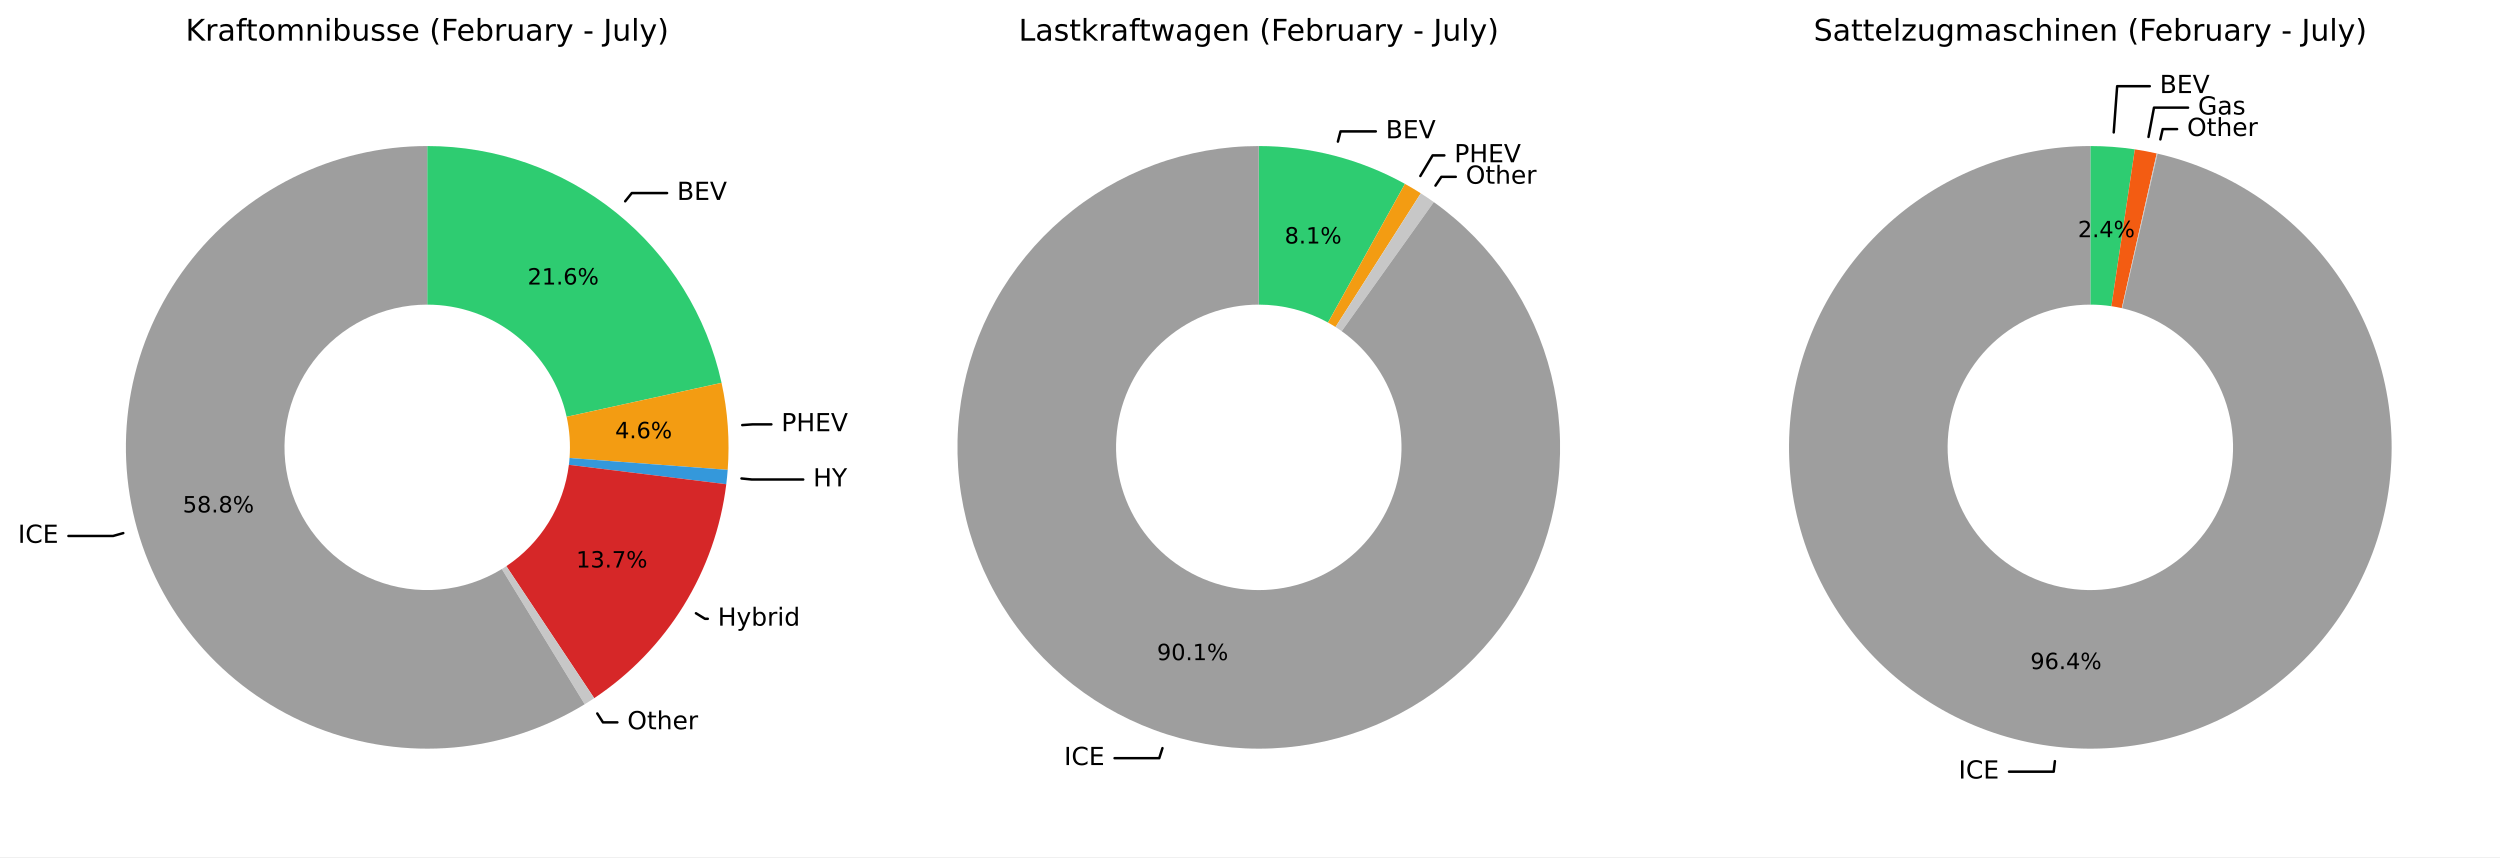
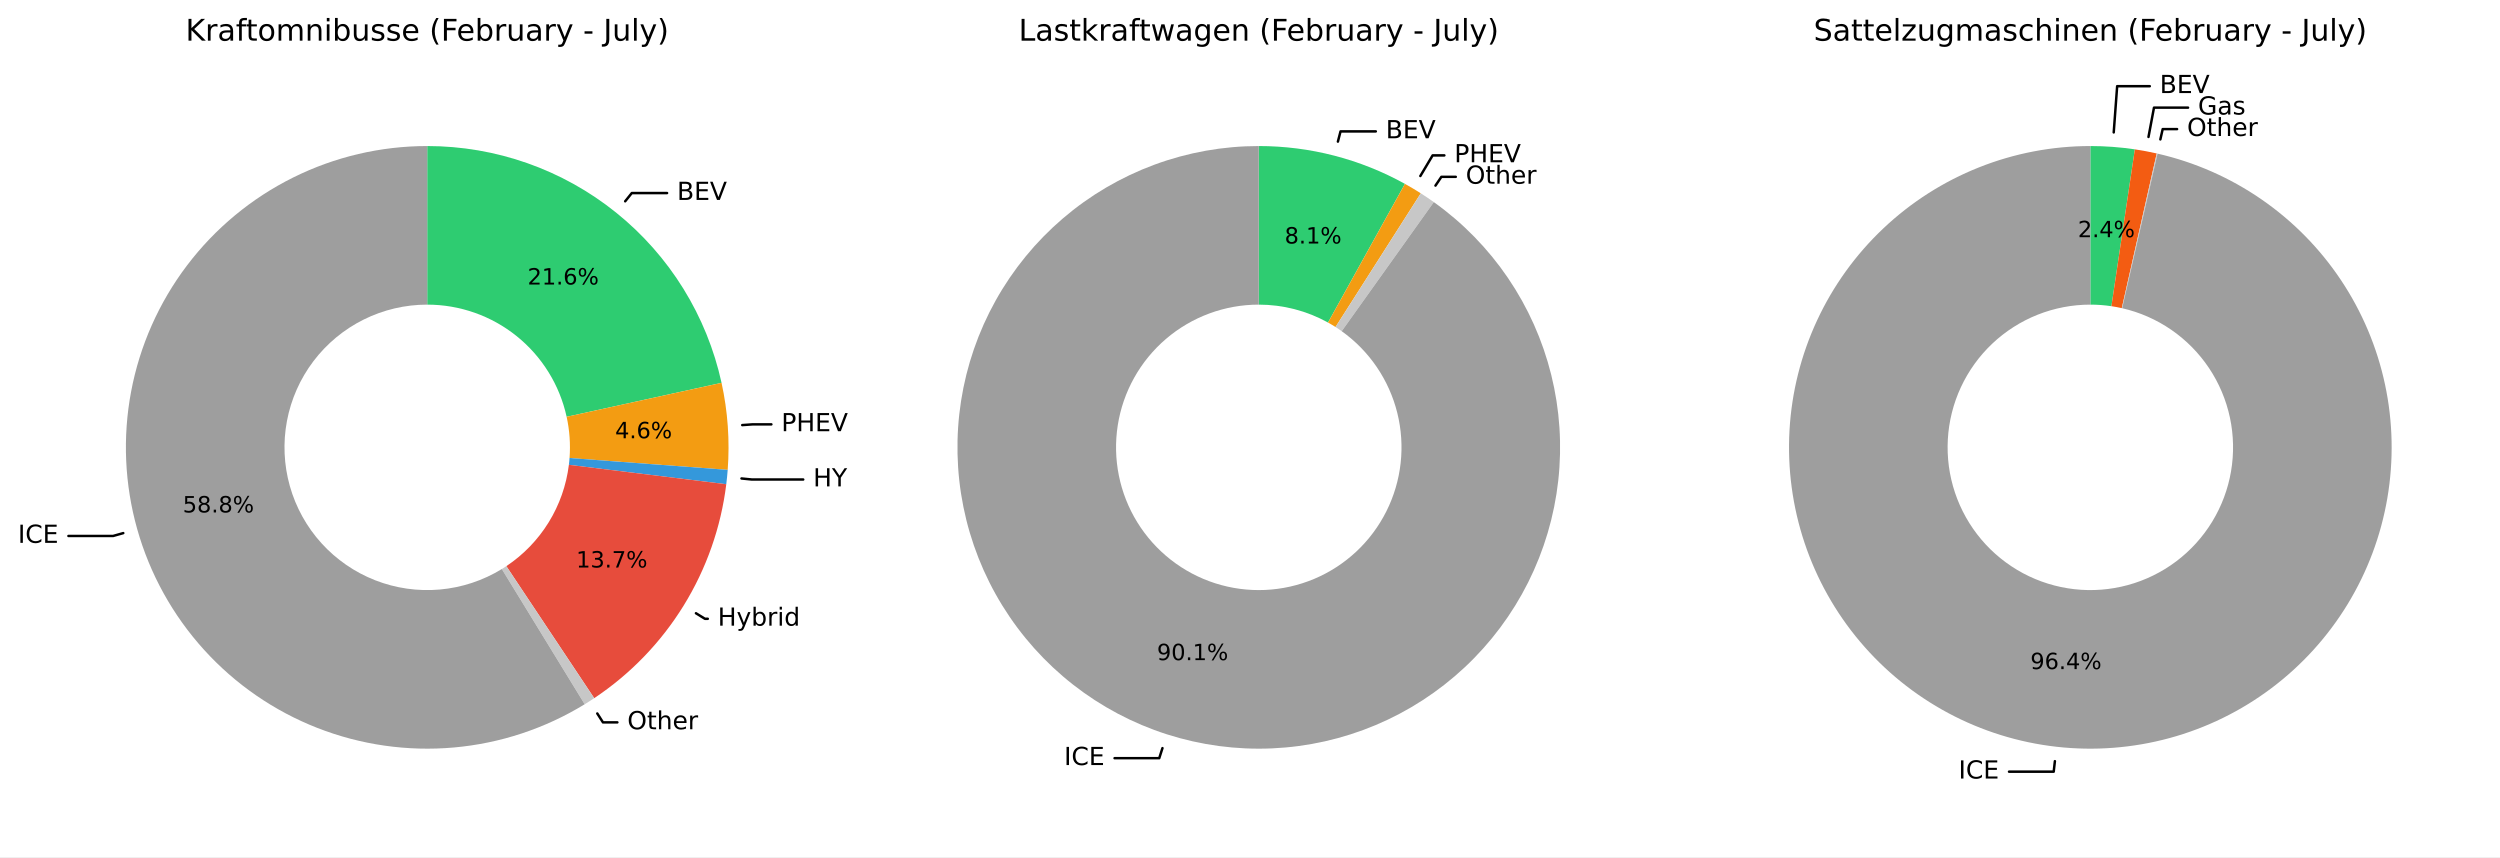
<svg xmlns="http://www.w3.org/2000/svg" xmlns:xlink="http://www.w3.org/1999/xlink" width="1002.692pt" height="343.731pt" viewBox="0 0 1002.692 343.731" version="1.1">
  <defs>
    <style type="text/css">*{stroke-linejoin: round; stroke-linecap: butt}</style>
  </defs>
  <g id="figure_1">
    <g id="patch_1">
      <path d="M 0 343.731  L 1002.692 343.731  L 1002.692 0  L 0 0  z " style="fill: #ffffff" />
    </g>
    <g id="axes_1">
      <g id="patch_2">
        <path d="M 267.544 77.432  L 253.4 77.432  L 250.746 80.731  " style="fill: none; stroke: #000000; stroke-linecap: round" />
      </g>
      <g id="text_1">
        <g transform="translate(271.5432 80.19174) scale(0.1 -0.1)">
          <defs>
            <path id="DejaVuSans-42" d="M 1259 2228  L 1259 519  L 2272 519  Q 2781 519 3026 730  Q 3272 941 3272 1375  Q 3272 1813 3026 2020  Q 2781 2228 2272 2228  L 1259 2228  z M 1259 4147  L 1259 2741  L 2194 2741  Q 2656 2741 2882 2914  Q 3109 3088 3109 3444  Q 3109 3797 2882 3972  Q 2656 4147 2194 4147  L 1259 4147  z M 628 4666  L 2241 4666  Q 2963 4666 3353 4366  Q 3744 4066 3744 3513  Q 3744 3084 3544 2831  Q 3344 2578 2956 2516  Q 3422 2416 3680 2098  Q 3938 1781 3938 1306  Q 3938 681 3513 340  Q 3088 0 2303 0  L 628 0  L 628 4666  z " transform="scale(0.015625)" />
            <path id="DejaVuSans-45" d="M 628 4666  L 3578 4666  L 3578 4134  L 1259 4134  L 1259 2753  L 3481 2753  L 3481 2222  L 1259 2222  L 1259 531  L 3634 531  L 3634 0  L 628 0  L 628 4666  z " transform="scale(0.015625)" />
            <path id="DejaVuSans-56" d="M 1831 0  L 50 4666  L 709 4666  L 2188 738  L 3669 4666  L 4325 4666  L 2547 0  L 1831 0  z " transform="scale(0.015625)" />
          </defs>
          <use xlink:href="#DejaVuSans-42" />
          <use xlink:href="#DejaVuSans-45" transform="translate(68.60352 0)" />
          <use xlink:href="#DejaVuSans-56" transform="translate(131.7871 0)" />
        </g>
      </g>
      <g id="patch_3">
        <path d="M 309.376 170.197  L 301.923 170.197  L 297.7 170.496  " style="fill: none; stroke: #000000; stroke-linecap: round" />
      </g>
      <g id="text_2">
        <g transform="translate(313.377 172.9566) scale(0.1 -0.1)">
          <defs>
            <path id="DejaVuSans-50" d="M 1259 4147  L 1259 2394  L 2053 2394  Q 2494 2394 2734 2622  Q 2975 2850 2975 3272  Q 2975 3691 2734 3919  Q 2494 4147 2053 4147  L 1259 4147  z M 628 4666  L 2053 4666  Q 2838 4666 3239 4311  Q 3641 3956 3641 3272  Q 3641 2581 3239 2228  Q 2838 1875 2053 1875  L 1259 1875  L 1259 0  L 628 0  L 628 4666  z " transform="scale(0.015625)" />
            <path id="DejaVuSans-48" d="M 628 4666  L 1259 4666  L 1259 2753  L 3553 2753  L 3553 4666  L 4184 4666  L 4184 0  L 3553 0  L 3553 2222  L 1259 2222  L 1259 0  L 628 0  L 628 4666  z " transform="scale(0.015625)" />
          </defs>
          <use xlink:href="#DejaVuSans-50" />
          <use xlink:href="#DejaVuSans-48" transform="translate(60.30273 0)" />
          <use xlink:href="#DejaVuSans-45" transform="translate(135.498 0)" />
          <use xlink:href="#DejaVuSans-56" transform="translate(198.6816 0)" />
        </g>
      </g>
      <g id="patch_4">
        <path d="M 322.148 192.324  L 301.611 192.324  L 297.398 191.906  " style="fill: none; stroke: #000000; stroke-linecap: round" />
      </g>
      <g id="text_3">
        <g transform="translate(326.1468 195.0831) scale(0.1 -0.1)">
          <defs>
            <path id="DejaVuSans-59" d="M -13 4666  L 666 4666  L 1959 2747  L 3244 4666  L 3922 4666  L 2272 2222  L 2272 0  L 1638 0  L 1638 2222  L -13 4666  z " transform="scale(0.015625)" />
          </defs>
          <use xlink:href="#DejaVuSans-48" />
          <use xlink:href="#DejaVuSans-59" transform="translate(75.19531 0)" />
        </g>
      </g>
      <g id="patch_5">
        <path d="M 283.871 248.185  L 282.735 248.185  L 279.132 245.961  " style="fill: none; stroke: #000000; stroke-linecap: round" />
      </g>
      <g id="text_4">
        <g transform="translate(287.8733 250.9442) scale(0.1 -0.1)">
          <defs>
            <path id="DejaVuSans-79" d="M 2059 -325  Q 1816 -950 1584 -1140  Q 1353 -1331 966 -1331  L 506 -1331  L 506 -850  L 844 -850  Q 1081 -850 1212 -737  Q 1344 -625 1503 -206  L 1606 56  L 191 3500  L 800 3500  L 1894 763  L 2988 3500  L 3597 3500  L 2059 -325  z " transform="scale(0.015625)" />
            <path id="DejaVuSans-62" d="M 3116 1747  Q 3116 2381 2855 2742  Q 2594 3103 2138 3103  Q 1681 3103 1420 2742  Q 1159 2381 1159 1747  Q 1159 1113 1420 752  Q 1681 391 2138 391  Q 2594 391 2855 752  Q 3116 1113 3116 1747  z M 1159 2969  Q 1341 3281 1617 3432  Q 1894 3584 2278 3584  Q 2916 3584 3314 3078  Q 3713 2572 3713 1747  Q 3713 922 3314 415  Q 2916 -91 2278 -91  Q 1894 -91 1617 61  Q 1341 213 1159 525  L 1159 0  L 581 0  L 581 4863  L 1159 4863  L 1159 2969  z " transform="scale(0.015625)" />
            <path id="DejaVuSans-72" d="M 2631 2963  Q 2534 3019 2420 3045  Q 2306 3072 2169 3072  Q 1681 3072 1420 2755  Q 1159 2438 1159 1844  L 1159 0  L 581 0  L 581 3500  L 1159 3500  L 1159 2956  Q 1341 3275 1631 3429  Q 1922 3584 2338 3584  Q 2397 3584 2469 3576  Q 2541 3569 2628 3553  L 2631 2963  z " transform="scale(0.015625)" />
            <path id="DejaVuSans-69" d="M 603 3500  L 1178 3500  L 1178 0  L 603 0  L 603 3500  z M 603 4863  L 1178 4863  L 1178 4134  L 603 4134  L 603 4863  z " transform="scale(0.015625)" />
            <path id="DejaVuSans-64" d="M 2906 2969  L 2906 4863  L 3481 4863  L 3481 0  L 2906 0  L 2906 525  Q 2725 213 2448 61  Q 2172 -91 1784 -91  Q 1150 -91 751 415  Q 353 922 353 1747  Q 353 2572 751 3078  Q 1150 3584 1784 3584  Q 2172 3584 2448 3432  Q 2725 3281 2906 2969  z M 947 1747  Q 947 1113 1208 752  Q 1469 391 1925 391  Q 2381 391 2643 752  Q 2906 1113 2906 1747  Q 2906 2381 2643 2742  Q 2381 3103 1925 3103  Q 1469 3103 1208 2742  Q 947 2381 947 1747  z " transform="scale(0.015625)" />
          </defs>
          <use xlink:href="#DejaVuSans-48" />
          <use xlink:href="#DejaVuSans-79" transform="translate(75.19531 0)" />
          <use xlink:href="#DejaVuSans-62" transform="translate(134.375 0)" />
          <use xlink:href="#DejaVuSans-72" transform="translate(197.8516 0)" />
          <use xlink:href="#DejaVuSans-69" transform="translate(238.9648 0)" />
          <use xlink:href="#DejaVuSans-64" transform="translate(266.748 0)" />
        </g>
      </g>
      <g id="patch_6">
        <path d="M 247.604 289.727  L 241.836 289.727  L 239.556 286.159  " style="fill: none; stroke: #000000; stroke-linecap: round" />
      </g>
      <g id="text_5">
        <g transform="translate(251.6056 292.4859) scale(0.1 -0.1)">
          <defs>
            <path id="DejaVuSans-4f" d="M 2522 4238  Q 1834 4238 1429 3725  Q 1025 3213 1025 2328  Q 1025 1447 1429 934  Q 1834 422 2522 422  Q 3209 422 3611 934  Q 4013 1447 4013 2328  Q 4013 3213 3611 3725  Q 3209 4238 2522 4238  z M 2522 4750  Q 3503 4750 4090 4092  Q 4678 3434 4678 2328  Q 4678 1225 4090 567  Q 3503 -91 2522 -91  Q 1538 -91 948 565  Q 359 1222 359 2328  Q 359 3434 948 4092  Q 1538 4750 2522 4750  z " transform="scale(0.015625)" />
            <path id="DejaVuSans-74" d="M 1172 4494  L 1172 3500  L 2356 3500  L 2356 3053  L 1172 3053  L 1172 1153  Q 1172 725 1289 603  Q 1406 481 1766 481  L 2356 481  L 2356 0  L 1766 0  Q 1100 0 847 248  Q 594 497 594 1153  L 594 3053  L 172 3053  L 172 3500  L 594 3500  L 594 4494  L 1172 4494  z " transform="scale(0.015625)" />
            <path id="DejaVuSans-68" d="M 3513 2113  L 3513 0  L 2938 0  L 2938 2094  Q 2938 2591 2744 2837  Q 2550 3084 2163 3084  Q 1697 3084 1428 2787  Q 1159 2491 1159 1978  L 1159 0  L 581 0  L 581 4863  L 1159 4863  L 1159 2956  Q 1366 3272 1645 3428  Q 1925 3584 2291 3584  Q 2894 3584 3203 3211  Q 3513 2838 3513 2113  z " transform="scale(0.015625)" />
            <path id="DejaVuSans-65" d="M 3597 1894  L 3597 1613  L 953 1613  Q 991 1019 1311 708  Q 1631 397 2203 397  Q 2534 397 2845 478  Q 3156 559 3463 722  L 3463 178  Q 3153 47 2828 -22  Q 2503 -91 2169 -91  Q 1331 -91 842 396  Q 353 884 353 1716  Q 353 2575 817 3079  Q 1281 3584 2069 3584  Q 2775 3584 3186 3129  Q 3597 2675 3597 1894  z M 3022 2063  Q 3016 2534 2758 2815  Q 2500 3097 2075 3097  Q 1594 3097 1305 2825  Q 1016 2553 972 2059  L 3022 2063  z " transform="scale(0.015625)" />
          </defs>
          <use xlink:href="#DejaVuSans-4f" />
          <use xlink:href="#DejaVuSans-74" transform="translate(78.71094 0)" />
          <use xlink:href="#DejaVuSans-68" transform="translate(117.9199 0)" />
          <use xlink:href="#DejaVuSans-65" transform="translate(181.2988 0)" />
          <use xlink:href="#DejaVuSans-72" transform="translate(242.8223 0)" />
        </g>
      </g>
      <g id="patch_7">
        <path d="M 27.448 214.965  L 45.364 214.965  L 49.438 213.816  " style="fill: none; stroke: #000000; stroke-linecap: round" />
      </g>
      <g id="text_6">
        <g transform="translate(7.2 217.7248) scale(0.1 -0.1)">
          <defs>
            <path id="DejaVuSans-49" d="M 628 4666  L 1259 4666  L 1259 0  L 628 0  L 628 4666  z " transform="scale(0.015625)" />
            <path id="DejaVuSans-43" d="M 4122 4306  L 4122 3641  Q 3803 3938 3442 4084  Q 3081 4231 2675 4231  Q 1875 4231 1450 3742  Q 1025 3253 1025 2328  Q 1025 1406 1450 917  Q 1875 428 2675 428  Q 3081 428 3442 575  Q 3803 722 4122 1019  L 4122 359  Q 3791 134 3420 21  Q 3050 -91 2638 -91  Q 1578 -91 968 557  Q 359 1206 359 2328  Q 359 3453 968 4101  Q 1578 4750 2638 4750  Q 3056 4750 3426 4639  Q 3797 4528 4122 4306  z " transform="scale(0.015625)" />
          </defs>
          <use xlink:href="#DejaVuSans-49" />
          <use xlink:href="#DejaVuSans-43" transform="translate(29.49219 0)" />
          <use xlink:href="#DejaVuSans-45" transform="translate(99.31641 0)" />
        </g>
      </g>
      <g id="patch_8">
        <path d="M 289.395 153.542  C 283.494 126.632 268.566 102.532 247.101 85.263  C 225.635 67.994 198.897 58.574 171.347 58.574  L 171.347 122.179  C 184.397 122.179 197.063 126.642 207.23 134.822  C 217.398 143.002 224.47 154.418 227.264 167.165  z " style="fill: #2ecc71" />
      </g>
      <g id="patch_9">
        <path d="M 291.861 188.449  C 292.299 182.61 292.311 176.747 291.898 170.906  C 291.485 165.065 290.649 159.262 289.395 153.542  L 227.264 167.165  C 227.859 169.874 228.255 172.623 228.45 175.389  C 228.646 178.156 228.64 180.933 228.433 183.699  z " style="fill: #f39c12" />
      </g>
      <g id="patch_10">
        <path d="M 291.291 194.211  C 291.409 193.253 291.515 192.294 291.611 191.333  C 291.706 190.373 291.789 189.411 291.861 188.449  L 228.433 183.699  C 228.399 184.155 228.359 184.611 228.314 185.066  C 228.269 185.521 228.219 185.975 228.163 186.429  z " style="fill: #3498db" />
      </g>
      <g id="patch_11">
-         <path d="M 238.319 280.022  C 252.806 270.377 265.041 257.716 274.183 242.906  C 283.325 228.096 289.161 211.485 291.291 194.211  L 228.163 186.429  C 227.154 194.611 224.39 202.48 220.059 209.495  C 215.729 216.51 209.933 222.508 203.071 227.076  z " style="fill: #d62728" />
+         <path d="M 238.319 280.022  C 252.806 270.377 265.041 257.716 274.183 242.906  C 283.325 228.096 289.161 211.485 291.291 194.211  L 228.163 186.429  C 227.154 194.611 224.39 202.48 220.059 209.495  C 215.729 216.51 209.933 222.508 203.071 227.076  z " style="fill: #e74c3c" />
      </g>
      <g id="patch_12">
        <path d="M 234.506 282.459  C 235.149 282.065 235.789 281.664 236.424 281.258  C 237.06 280.852 237.691 280.44 238.319 280.022  L 203.071 227.076  C 202.773 227.274 202.474 227.469 202.173 227.662  C 201.872 227.854 201.569 228.044 201.265 228.23  z " style="fill: #c7c7c7" />
      </g>
      <g id="patch_13">
        <path d="M 171.347 58.574  C 152.677 58.574 134.258 62.9 117.54 71.213  C 100.822 79.526 86.256 91.601 74.988 106.488  C 63.719 121.374 56.053 138.672 52.591 157.019  C 49.13 175.366 49.967 194.268 55.036 212.237  C 60.105 230.206 69.27 246.758 81.81 260.591  C 94.349 274.424 109.925 285.165 127.312 291.968  C 144.699 298.771 163.429 301.453 182.026 299.803  C 200.624 298.154 218.588 292.216 234.506 282.459  L 201.265 228.23  C 193.725 232.852 185.215 235.665 176.406 236.446  C 167.596 237.228 158.725 235.957 150.489 232.735  C 142.253 229.512 134.875 224.425 128.935 217.872  C 122.995 211.32 118.654 203.479 116.252 194.967  C 113.851 186.456 113.455 177.502 115.095 168.811  C 116.734 160.121 120.366 151.927 125.703 144.876  C 131.041 137.824 137.941 132.104 145.86 128.167  C 153.779 124.229 162.503 122.179 171.347 122.179  z " style="fill: #9e9e9e" />
      </g>
      <g id="matplotlib.axis_1" />
      <g id="matplotlib.axis_2" />
      <g id="text_7">
        <g transform="translate(211.5944 114.1115) scale(0.09 -0.09)">
          <defs>
            <path id="DejaVuSans-32" d="M 1228 531  L 3431 531  L 3431 0  L 469 0  L 469 531  Q 828 903 1448 1529  Q 2069 2156 2228 2338  Q 2531 2678 2651 2914  Q 2772 3150 2772 3378  Q 2772 3750 2511 3984  Q 2250 4219 1831 4219  Q 1534 4219 1204 4116  Q 875 4013 500 3803  L 500 4441  Q 881 4594 1212 4672  Q 1544 4750 1819 4750  Q 2544 4750 2975 4387  Q 3406 4025 3406 3419  Q 3406 3131 3298 2873  Q 3191 2616 2906 2266  Q 2828 2175 2409 1742  Q 1991 1309 1228 531  z " transform="scale(0.015625)" />
            <path id="DejaVuSans-31" d="M 794 531  L 1825 531  L 1825 4091  L 703 3866  L 703 4441  L 1819 4666  L 2450 4666  L 2450 531  L 3481 531  L 3481 0  L 794 0  L 794 531  z " transform="scale(0.015625)" />
            <path id="DejaVuSans-2e" d="M 684 794  L 1344 794  L 1344 0  L 684 0  L 684 794  z " transform="scale(0.015625)" />
            <path id="DejaVuSans-36" d="M 2113 2584  Q 1688 2584 1439 2293  Q 1191 2003 1191 1497  Q 1191 994 1439 701  Q 1688 409 2113 409  Q 2538 409 2786 701  Q 3034 994 3034 1497  Q 3034 2003 2786 2293  Q 2538 2584 2113 2584  z M 3366 4563  L 3366 3988  Q 3128 4100 2886 4159  Q 2644 4219 2406 4219  Q 1781 4219 1451 3797  Q 1122 3375 1075 2522  Q 1259 2794 1537 2939  Q 1816 3084 2150 3084  Q 2853 3084 3261 2657  Q 3669 2231 3669 1497  Q 3669 778 3244 343  Q 2819 -91 2113 -91  Q 1303 -91 875 529  Q 447 1150 447 2328  Q 447 3434 972 4092  Q 1497 4750 2381 4750  Q 2619 4750 2861 4703  Q 3103 4656 3366 4563  z " transform="scale(0.015625)" />
            <path id="DejaVuSans-25" d="M 4653 2053  Q 4381 2053 4226 1822  Q 4072 1591 4072 1178  Q 4072 772 4226 539  Q 4381 306 4653 306  Q 4919 306 5073 539  Q 5228 772 5228 1178  Q 5228 1588 5073 1820  Q 4919 2053 4653 2053  z M 4653 2450  Q 5147 2450 5437 2106  Q 5728 1763 5728 1178  Q 5728 594 5436 251  Q 5144 -91 4653 -91  Q 4153 -91 3862 251  Q 3572 594 3572 1178  Q 3572 1766 3864 2108  Q 4156 2450 4653 2450  z M 1428 4353  Q 1159 4353 1004 4120  Q 850 3888 850 3481  Q 850 3069 1003 2837  Q 1156 2606 1428 2606  Q 1700 2606 1854 2837  Q 2009 3069 2009 3481  Q 2009 3884 1853 4118  Q 1697 4353 1428 4353  z M 4250 4750  L 4750 4750  L 1831 -91  L 1331 -91  L 4250 4750  z M 1428 4750  Q 1922 4750 2215 4408  Q 2509 4066 2509 3481  Q 2509 2891 2217 2550  Q 1925 2209 1428 2209  Q 931 2209 642 2551  Q 353 2894 353 3481  Q 353 4063 643 4406  Q 934 4750 1428 4750  z " transform="scale(0.015625)" />
          </defs>
          <use xlink:href="#DejaVuSans-32" />
          <use xlink:href="#DejaVuSans-31" transform="translate(63.62305 0)" />
          <use xlink:href="#DejaVuSans-2e" transform="translate(127.2461 0)" />
          <use xlink:href="#DejaVuSans-36" transform="translate(159.0332 0)" />
          <use xlink:href="#DejaVuSans-25" transform="translate(222.6562 0)" />
        </g>
      </g>
      <g id="text_8">
        <g transform="translate(246.7118 175.7745) scale(0.09 -0.09)">
          <defs>
            <path id="DejaVuSans-34" d="M 2419 4116  L 825 1625  L 2419 1625  L 2419 4116  z M 2253 4666  L 3047 4666  L 3047 1625  L 3713 1625  L 3713 1100  L 3047 1100  L 3047 0  L 2419 0  L 2419 1100  L 313 1100  L 313 1709  L 2253 4666  z " transform="scale(0.015625)" />
          </defs>
          <use xlink:href="#DejaVuSans-34" />
          <use xlink:href="#DejaVuSans-2e" transform="translate(63.62305 0)" />
          <use xlink:href="#DejaVuSans-36" transform="translate(95.41016 0)" />
          <use xlink:href="#DejaVuSans-25" transform="translate(159.0332 0)" />
        </g>
      </g>
      <g id="text_9">
        <g transform="translate(231.0939 227.6146) scale(0.09 -0.09)">
          <defs>
            <path id="DejaVuSans-33" d="M 2597 2516  Q 3050 2419 3304 2112  Q 3559 1806 3559 1356  Q 3559 666 3084 287  Q 2609 -91 1734 -91  Q 1441 -91 1130 -33  Q 819 25 488 141  L 488 750  Q 750 597 1062 519  Q 1375 441 1716 441  Q 2309 441 2620 675  Q 2931 909 2931 1356  Q 2931 1769 2642 2001  Q 2353 2234 1838 2234  L 1294 2234  L 1294 2753  L 1863 2753  Q 2328 2753 2575 2939  Q 2822 3125 2822 3475  Q 2822 3834 2567 4026  Q 2313 4219 1838 4219  Q 1578 4219 1281 4162  Q 984 4106 628 3988  L 628 4550  Q 988 4650 1302 4700  Q 1616 4750 1894 4750  Q 2613 4750 3031 4423  Q 3450 4097 3450 3541  Q 3450 3153 3228 2886  Q 3006 2619 2597 2516  z " transform="scale(0.015625)" />
            <path id="DejaVuSans-37" d="M 525 4666  L 3525 4666  L 3525 4397  L 1831 0  L 1172 0  L 2766 4134  L 525 4134  L 525 4666  z " transform="scale(0.015625)" />
          </defs>
          <use xlink:href="#DejaVuSans-31" />
          <use xlink:href="#DejaVuSans-33" transform="translate(63.62305 0)" />
          <use xlink:href="#DejaVuSans-2e" transform="translate(127.2461 0)" />
          <use xlink:href="#DejaVuSans-37" transform="translate(159.0332 0)" />
          <use xlink:href="#DejaVuSans-25" transform="translate(222.6562 0)" />
        </g>
      </g>
      <g id="text_10">
        <g transform="translate(73.3078 205.5329) scale(0.09 -0.09)">
          <defs>
            <path id="DejaVuSans-35" d="M 691 4666  L 3169 4666  L 3169 4134  L 1269 4134  L 1269 2991  Q 1406 3038 1543 3061  Q 1681 3084 1819 3084  Q 2600 3084 3056 2656  Q 3513 2228 3513 1497  Q 3513 744 3044 326  Q 2575 -91 1722 -91  Q 1428 -91 1123 -41  Q 819 9 494 109  L 494 744  Q 775 591 1075 516  Q 1375 441 1709 441  Q 2250 441 2565 725  Q 2881 1009 2881 1497  Q 2881 1984 2565 2268  Q 2250 2553 1709 2553  Q 1456 2553 1204 2497  Q 953 2441 691 2322  L 691 4666  z " transform="scale(0.015625)" />
            <path id="DejaVuSans-38" d="M 2034 2216  Q 1584 2216 1326 1975  Q 1069 1734 1069 1313  Q 1069 891 1326 650  Q 1584 409 2034 409  Q 2484 409 2743 651  Q 3003 894 3003 1313  Q 3003 1734 2745 1975  Q 2488 2216 2034 2216  z M 1403 2484  Q 997 2584 770 2862  Q 544 3141 544 3541  Q 544 4100 942 4425  Q 1341 4750 2034 4750  Q 2731 4750 3128 4425  Q 3525 4100 3525 3541  Q 3525 3141 3298 2862  Q 3072 2584 2669 2484  Q 3125 2378 3379 2068  Q 3634 1759 3634 1313  Q 3634 634 3220 271  Q 2806 -91 2034 -91  Q 1263 -91 848 271  Q 434 634 434 1313  Q 434 1759 690 2068  Q 947 2378 1403 2484  z M 1172 3481  Q 1172 3119 1398 2916  Q 1625 2713 2034 2713  Q 2441 2713 2670 2916  Q 2900 3119 2900 3481  Q 2900 3844 2670 4047  Q 2441 4250 2034 4250  Q 1625 4250 1398 4047  Q 1172 3844 1172 3481  z " transform="scale(0.015625)" />
          </defs>
          <use xlink:href="#DejaVuSans-35" />
          <use xlink:href="#DejaVuSans-38" transform="translate(63.62305 0)" />
          <use xlink:href="#DejaVuSans-2e" transform="translate(127.2461 0)" />
          <use xlink:href="#DejaVuSans-38" transform="translate(159.0332 0)" />
          <use xlink:href="#DejaVuSans-25" transform="translate(222.6562 0)" />
        </g>
      </g>
      <g id="text_11">
        <g transform="translate(74.42688 16.31812) scale(0.12 -0.12)">
          <defs>
            <path id="DejaVuSans-4b" d="M 628 4666  L 1259 4666  L 1259 2694  L 3353 4666  L 4166 4666  L 1850 2491  L 4331 0  L 3500 0  L 1259 2247  L 1259 0  L 628 0  L 628 4666  z " transform="scale(0.015625)" />
            <path id="DejaVuSans-61" d="M 2194 1759  Q 1497 1759 1228 1600  Q 959 1441 959 1056  Q 959 750 1161 570  Q 1363 391 1709 391  Q 2188 391 2477 730  Q 2766 1069 2766 1631  L 2766 1759  L 2194 1759  z M 3341 1997  L 3341 0  L 2766 0  L 2766 531  Q 2569 213 2275 61  Q 1981 -91 1556 -91  Q 1019 -91 701 211  Q 384 513 384 1019  Q 384 1609 779 1909  Q 1175 2209 1959 2209  L 2766 2209  L 2766 2266  Q 2766 2663 2505 2880  Q 2244 3097 1772 3097  Q 1472 3097 1187 3025  Q 903 2953 641 2809  L 641 3341  Q 956 3463 1253 3523  Q 1550 3584 1831 3584  Q 2591 3584 2966 3190  Q 3341 2797 3341 1997  z " transform="scale(0.015625)" />
            <path id="DejaVuSans-66" d="M 2375 4863  L 2375 4384  L 1825 4384  Q 1516 4384 1395 4259  Q 1275 4134 1275 3809  L 1275 3500  L 2222 3500  L 2222 3053  L 1275 3053  L 1275 0  L 697 0  L 697 3053  L 147 3053  L 147 3500  L 697 3500  L 697 3744  Q 697 4328 969 4595  Q 1241 4863 1831 4863  L 2375 4863  z " transform="scale(0.015625)" />
            <path id="DejaVuSans-6f" d="M 1959 3097  Q 1497 3097 1228 2736  Q 959 2375 959 1747  Q 959 1119 1226 758  Q 1494 397 1959 397  Q 2419 397 2687 759  Q 2956 1122 2956 1747  Q 2956 2369 2687 2733  Q 2419 3097 1959 3097  z M 1959 3584  Q 2709 3584 3137 3096  Q 3566 2609 3566 1747  Q 3566 888 3137 398  Q 2709 -91 1959 -91  Q 1206 -91 779 398  Q 353 888 353 1747  Q 353 2609 779 3096  Q 1206 3584 1959 3584  z " transform="scale(0.015625)" />
            <path id="DejaVuSans-6d" d="M 3328 2828  Q 3544 3216 3844 3400  Q 4144 3584 4550 3584  Q 5097 3584 5394 3201  Q 5691 2819 5691 2113  L 5691 0  L 5113 0  L 5113 2094  Q 5113 2597 4934 2840  Q 4756 3084 4391 3084  Q 3944 3084 3684 2787  Q 3425 2491 3425 1978  L 3425 0  L 2847 0  L 2847 2094  Q 2847 2600 2669 2842  Q 2491 3084 2119 3084  Q 1678 3084 1418 2786  Q 1159 2488 1159 1978  L 1159 0  L 581 0  L 581 3500  L 1159 3500  L 1159 2956  Q 1356 3278 1631 3431  Q 1906 3584 2284 3584  Q 2666 3584 2933 3390  Q 3200 3197 3328 2828  z " transform="scale(0.015625)" />
            <path id="DejaVuSans-6e" d="M 3513 2113  L 3513 0  L 2938 0  L 2938 2094  Q 2938 2591 2744 2837  Q 2550 3084 2163 3084  Q 1697 3084 1428 2787  Q 1159 2491 1159 1978  L 1159 0  L 581 0  L 581 3500  L 1159 3500  L 1159 2956  Q 1366 3272 1645 3428  Q 1925 3584 2291 3584  Q 2894 3584 3203 3211  Q 3513 2838 3513 2113  z " transform="scale(0.015625)" />
            <path id="DejaVuSans-75" d="M 544 1381  L 544 3500  L 1119 3500  L 1119 1403  Q 1119 906 1312 657  Q 1506 409 1894 409  Q 2359 409 2629 706  Q 2900 1003 2900 1516  L 2900 3500  L 3475 3500  L 3475 0  L 2900 0  L 2900 538  Q 2691 219 2414 64  Q 2138 -91 1772 -91  Q 1169 -91 856 284  Q 544 659 544 1381  z M 1991 3584  L 1991 3584  z " transform="scale(0.015625)" />
            <path id="DejaVuSans-73" d="M 2834 3397  L 2834 2853  Q 2591 2978 2328 3040  Q 2066 3103 1784 3103  Q 1356 3103 1142 2972  Q 928 2841 928 2578  Q 928 2378 1081 2264  Q 1234 2150 1697 2047  L 1894 2003  Q 2506 1872 2764 1633  Q 3022 1394 3022 966  Q 3022 478 2636 193  Q 2250 -91 1575 -91  Q 1294 -91 989 -36  Q 684 19 347 128  L 347 722  Q 666 556 975 473  Q 1284 391 1588 391  Q 1994 391 2212 530  Q 2431 669 2431 922  Q 2431 1156 2273 1281  Q 2116 1406 1581 1522  L 1381 1569  Q 847 1681 609 1914  Q 372 2147 372 2553  Q 372 3047 722 3315  Q 1072 3584 1716 3584  Q 2034 3584 2315 3537  Q 2597 3491 2834 3397  z " transform="scale(0.015625)" />
            <path id="DejaVuSans-20" transform="scale(0.015625)" />
            <path id="DejaVuSans-28" d="M 1984 4856  Q 1566 4138 1362 3434  Q 1159 2731 1159 2009  Q 1159 1288 1364 580  Q 1569 -128 1984 -844  L 1484 -844  Q 1016 -109 783 600  Q 550 1309 550 2009  Q 550 2706 781 3412  Q 1013 4119 1484 4856  L 1984 4856  z " transform="scale(0.015625)" />
            <path id="DejaVuSans-46" d="M 628 4666  L 3309 4666  L 3309 4134  L 1259 4134  L 1259 2759  L 3109 2759  L 3109 2228  L 1259 2228  L 1259 0  L 628 0  L 628 4666  z " transform="scale(0.015625)" />
            <path id="DejaVuSans-2d" d="M 313 2009  L 1997 2009  L 1997 1497  L 313 1497  L 313 2009  z " transform="scale(0.015625)" />
            <path id="DejaVuSans-4a" d="M 628 4666  L 1259 4666  L 1259 325  Q 1259 -519 939 -900  Q 619 -1281 -91 -1281  L -331 -1281  L -331 -750  L -134 -750  Q 284 -750 456 -515  Q 628 -281 628 325  L 628 4666  z " transform="scale(0.015625)" />
            <path id="DejaVuSans-6c" d="M 603 4863  L 1178 4863  L 1178 0  L 603 0  L 603 4863  z " transform="scale(0.015625)" />
            <path id="DejaVuSans-29" d="M 513 4856  L 1013 4856  Q 1481 4119 1714 3412  Q 1947 2706 1947 2009  Q 1947 1309 1714 600  Q 1481 -109 1013 -844  L 513 -844  Q 928 -128 1133 580  Q 1338 1288 1338 2009  Q 1338 2731 1133 3434  Q 928 4138 513 4856  z " transform="scale(0.015625)" />
          </defs>
          <use xlink:href="#DejaVuSans-4b" />
          <use xlink:href="#DejaVuSans-72" transform="translate(65.57617 0)" />
          <use xlink:href="#DejaVuSans-61" transform="translate(106.6895 0)" />
          <use xlink:href="#DejaVuSans-66" transform="translate(167.9688 0)" />
          <use xlink:href="#DejaVuSans-74" transform="translate(201.4238 0)" />
          <use xlink:href="#DejaVuSans-6f" transform="translate(240.6328 0)" />
          <use xlink:href="#DejaVuSans-6d" transform="translate(301.8145 0)" />
          <use xlink:href="#DejaVuSans-6e" transform="translate(399.2266 0)" />
          <use xlink:href="#DejaVuSans-69" transform="translate(462.6055 0)" />
          <use xlink:href="#DejaVuSans-62" transform="translate(490.3887 0)" />
          <use xlink:href="#DejaVuSans-75" transform="translate(553.8652 0)" />
          <use xlink:href="#DejaVuSans-73" transform="translate(617.2441 0)" />
          <use xlink:href="#DejaVuSans-73" transform="translate(669.3438 0)" />
          <use xlink:href="#DejaVuSans-65" transform="translate(721.4434 0)" />
          <use xlink:href="#DejaVuSans-20" transform="translate(782.9668 0)" />
          <use xlink:href="#DejaVuSans-28" transform="translate(814.7539 0)" />
          <use xlink:href="#DejaVuSans-46" transform="translate(853.7676 0)" />
          <use xlink:href="#DejaVuSans-65" transform="translate(905.7871 0)" />
          <use xlink:href="#DejaVuSans-62" transform="translate(967.3105 0)" />
          <use xlink:href="#DejaVuSans-72" transform="translate(1030.787 0)" />
          <use xlink:href="#DejaVuSans-75" transform="translate(1071.9 0)" />
          <use xlink:href="#DejaVuSans-61" transform="translate(1135.279 0)" />
          <use xlink:href="#DejaVuSans-72" transform="translate(1196.559 0)" />
          <use xlink:href="#DejaVuSans-79" transform="translate(1237.672 0)" />
          <use xlink:href="#DejaVuSans-20" transform="translate(1296.852 0)" />
          <use xlink:href="#DejaVuSans-2d" transform="translate(1328.639 0)" />
          <use xlink:href="#DejaVuSans-20" transform="translate(1364.723 0)" />
          <use xlink:href="#DejaVuSans-4a" transform="translate(1396.51 0)" />
          <use xlink:href="#DejaVuSans-75" transform="translate(1426.002 0)" />
          <use xlink:href="#DejaVuSans-6c" transform="translate(1489.381 0)" />
          <use xlink:href="#DejaVuSans-79" transform="translate(1517.164 0)" />
          <use xlink:href="#DejaVuSans-29" transform="translate(1576.344 0)" />
        </g>
      </g>
    </g>
    <g id="axes_2">
      <g id="patch_14">
        <path d="M 551.803 52.698  L 537.659 52.698  L 536.598 56.796  " style="fill: none; stroke: #000000; stroke-linecap: round" />
      </g>
      <g id="text_12">
        <g transform="translate(555.8018 55.45706) scale(0.1 -0.1)">
          <use xlink:href="#DejaVuSans-42" />
          <use xlink:href="#DejaVuSans-45" transform="translate(68.60352 0)" />
          <use xlink:href="#DejaVuSans-56" transform="translate(131.7871 0)" />
        </g>
      </g>
      <g id="patch_15">
        <path d="M 579.295 62.324  L 574.593 62.324  L 569.672 70.59  " style="fill: none; stroke: #000000; stroke-linecap: round" />
      </g>
      <g id="text_13">
        <g transform="translate(583.2916 65.08373) scale(0.1 -0.1)">
          <use xlink:href="#DejaVuSans-50" />
          <use xlink:href="#DejaVuSans-48" transform="translate(60.30273 0)" />
          <use xlink:href="#DejaVuSans-45" transform="translate(135.498 0)" />
          <use xlink:href="#DejaVuSans-56" transform="translate(198.6816 0)" />
        </g>
      </g>
      <g id="patch_16">
        <path d="M 583.873 70.929  L 578.104 70.929  L 575.736 74.438  " style="fill: none; stroke: #000000; stroke-linecap: round" />
      </g>
      <g id="text_14">
        <g transform="translate(587.874 73.68842) scale(0.1 -0.1)">
          <use xlink:href="#DejaVuSans-4f" />
          <use xlink:href="#DejaVuSans-74" transform="translate(78.71094 0)" />
          <use xlink:href="#DejaVuSans-68" transform="translate(117.9199 0)" />
          <use xlink:href="#DejaVuSans-65" transform="translate(181.2988 0)" />
          <use xlink:href="#DejaVuSans-72" transform="translate(242.8223 0)" />
        </g>
      </g>
      <g id="patch_17">
        <path d="M 447.029 304.09  L 464.945 304.09  L 466.236 300.058  " style="fill: none; stroke: #000000; stroke-linecap: round" />
      </g>
      <g id="text_15">
        <g transform="translate(426.7815 306.849) scale(0.1 -0.1)">
          <use xlink:href="#DejaVuSans-49" />
          <use xlink:href="#DejaVuSans-43" transform="translate(29.49219 0)" />
          <use xlink:href="#DejaVuSans-45" transform="translate(99.31641 0)" />
        </g>
      </g>
      <g id="patch_18">
        <path d="M 563.485 73.742  C 554.553 68.787 545.029 64.986 535.141 62.427  C 525.253 59.868 515.08 58.574 504.867 58.574  L 504.867 122.179  C 509.705 122.179 514.523 122.793 519.207 124.005  C 523.891 125.217 528.402 127.018 532.633 129.364  z " style="fill: #2ecc71" />
      </g>
      <g id="patch_19">
        <path d="M 569.849 77.531  C 568.808 76.867 567.757 76.219 566.696 75.588  C 565.635 74.956 564.564 74.34 563.485 73.742  L 532.633 129.364  C 533.145 129.648 533.652 129.939 534.154 130.239  C 534.657 130.538 535.155 130.845 535.648 131.159  z " style="fill: #f39c12" />
      </g>
      <g id="patch_20">
        <path d="M 575.068 81.054  C 574.214 80.444 573.351 79.846 572.481 79.259  C 571.612 78.671 570.734 78.095 569.849 77.531  L 535.648 131.159  C 536.067 131.427 536.483 131.699 536.895 131.978  C 537.307 132.256 537.715 132.539 538.12 132.828  z " style="fill: #c7c7c7" />
      </g>
      <g id="patch_21">
        <path d="M 504.867 58.574  C 490.571 58.574 476.387 61.11 462.978 66.065  C 449.568 71.021 437.143 78.316 426.283 87.612  C 415.422 96.908 406.296 108.058 399.33 120.542  C 392.365 133.027 387.67 146.648 385.463 160.773  C 383.257 174.898 383.574 189.302 386.401 203.316  C 389.227 217.33 394.517 230.732 402.026 242.897  C 409.534 255.063 419.142 265.8 430.402 274.609  C 441.661 283.417 454.395 290.159 468.01 294.519  C 481.625 298.879 495.906 300.788 510.188 300.159  C 524.47 299.529 538.528 296.371 551.706 290.83  C 564.885 285.289 576.976 277.453 587.417 267.688  C 597.858 257.923 606.484 246.382 612.893 233.603  C 619.302 220.824 623.393 207.009 624.975 192.801  C 626.558 178.593 625.606 164.216 622.166 150.34  C 618.725 136.464 612.85 123.308 604.813 111.485  C 596.776 99.662 586.705 89.359 575.068 81.054  L 538.12 132.828  C 543.632 136.762 548.403 141.643 552.21 147.243  C 556.017 152.843 558.8 159.075 560.429 165.648  C 562.059 172.221 562.51 179.031 561.76 185.761  C 561.011 192.491 559.073 199.035 556.037 205.088  C 553.001 211.141 548.915 216.608 543.97 221.234  C 539.024 225.859 533.296 229.571 527.054 232.196  C 520.811 234.82 514.153 236.316 507.387 236.615  C 500.622 236.913 493.857 236.008 487.408 233.943  C 480.959 231.878 474.927 228.684 469.594 224.512  C 464.26 220.339 459.709 215.253 456.152 209.491  C 452.596 203.728 450.09 197.38 448.751 190.742  C 447.412 184.104 447.262 177.28 448.307 170.59  C 449.352 163.899 451.576 157.447 454.876 151.533  C 458.175 145.619 462.498 140.338 467.643 135.935  C 472.787 131.531 478.673 128.075 485.025 125.728  C 491.377 123.381 498.095 122.179 504.867 122.179  z " style="fill: #9e9e9e" />
      </g>
      <g id="matplotlib.axis_3" />
      <g id="matplotlib.axis_4" />
      <g id="text_16">
        <g transform="translate(515.232 97.66979) scale(0.09 -0.09)">
          <use xlink:href="#DejaVuSans-38" />
          <use xlink:href="#DejaVuSans-2e" transform="translate(63.62305 0)" />
          <use xlink:href="#DejaVuSans-31" transform="translate(95.41016 0)" />
          <use xlink:href="#DejaVuSans-25" transform="translate(159.0332 0)" />
        </g>
      </g>
      <g id="text_17">
        <g transform="translate(464.0346 264.7758) scale(0.09 -0.09)">
          <defs>
            <path id="DejaVuSans-39" d="M 703 97  L 703 672  Q 941 559 1184 500  Q 1428 441 1663 441  Q 2288 441 2617 861  Q 2947 1281 2994 2138  Q 2813 1869 2534 1725  Q 2256 1581 1919 1581  Q 1219 1581 811 2004  Q 403 2428 403 3163  Q 403 3881 828 4315  Q 1253 4750 1959 4750  Q 2769 4750 3195 4129  Q 3622 3509 3622 2328  Q 3622 1225 3098 567  Q 2575 -91 1691 -91  Q 1453 -91 1209 -44  Q 966 3 703 97  z M 1959 2075  Q 2384 2075 2632 2365  Q 2881 2656 2881 3163  Q 2881 3666 2632 3958  Q 2384 4250 1959 4250  Q 1534 4250 1286 3958  Q 1038 3666 1038 3163  Q 1038 2656 1286 2365  Q 1534 2075 1959 2075  z " transform="scale(0.015625)" />
            <path id="DejaVuSans-30" d="M 2034 4250  Q 1547 4250 1301 3770  Q 1056 3291 1056 2328  Q 1056 1369 1301 889  Q 1547 409 2034 409  Q 2525 409 2770 889  Q 3016 1369 3016 2328  Q 3016 3291 2770 3770  Q 2525 4250 2034 4250  z M 2034 4750  Q 2819 4750 3233 4129  Q 3647 3509 3647 2328  Q 3647 1150 3233 529  Q 2819 -91 2034 -91  Q 1250 -91 836 529  Q 422 1150 422 2328  Q 422 3509 836 4129  Q 1250 4750 2034 4750  z " transform="scale(0.015625)" />
          </defs>
          <use xlink:href="#DejaVuSans-39" />
          <use xlink:href="#DejaVuSans-30" transform="translate(63.62305 0)" />
          <use xlink:href="#DejaVuSans-2e" transform="translate(127.2461 0)" />
          <use xlink:href="#DejaVuSans-31" transform="translate(159.0332 0)" />
          <use xlink:href="#DejaVuSans-25" transform="translate(222.6562 0)" />
        </g>
      </g>
      <g id="text_18">
        <g transform="translate(408.561 16.31816) scale(0.12 -0.12)">
          <defs>
            <path id="DejaVuSans-4c" d="M 628 4666  L 1259 4666  L 1259 531  L 3531 531  L 3531 0  L 628 0  L 628 4666  z " transform="scale(0.015625)" />
            <path id="DejaVuSans-6b" d="M 581 4863  L 1159 4863  L 1159 1991  L 2875 3500  L 3609 3500  L 1753 1863  L 3688 0  L 2938 0  L 1159 1709  L 1159 0  L 581 0  L 581 4863  z " transform="scale(0.015625)" />
            <path id="DejaVuSans-77" d="M 269 3500  L 844 3500  L 1563 769  L 2278 3500  L 2956 3500  L 3675 769  L 4391 3500  L 4966 3500  L 4050 0  L 3372 0  L 2619 2869  L 1863 0  L 1184 0  L 269 3500  z " transform="scale(0.015625)" />
            <path id="DejaVuSans-67" d="M 2906 1791  Q 2906 2416 2648 2759  Q 2391 3103 1925 3103  Q 1463 3103 1205 2759  Q 947 2416 947 1791  Q 947 1169 1205 825  Q 1463 481 1925 481  Q 2391 481 2648 825  Q 2906 1169 2906 1791  z M 3481 434  Q 3481 -459 3084 -895  Q 2688 -1331 1869 -1331  Q 1566 -1331 1297 -1286  Q 1028 -1241 775 -1147  L 775 -588  Q 1028 -725 1275 -790  Q 1522 -856 1778 -856  Q 2344 -856 2625 -561  Q 2906 -266 2906 331  L 2906 616  Q 2728 306 2450 153  Q 2172 0 1784 0  Q 1141 0 747 490  Q 353 981 353 1791  Q 353 2603 747 3093  Q 1141 3584 1784 3584  Q 2172 3584 2450 3431  Q 2728 3278 2906 2969  L 2906 3500  L 3481 3500  L 3481 434  z " transform="scale(0.015625)" />
          </defs>
          <use xlink:href="#DejaVuSans-4c" />
          <use xlink:href="#DejaVuSans-61" transform="translate(55.71289 0)" />
          <use xlink:href="#DejaVuSans-73" transform="translate(116.9922 0)" />
          <use xlink:href="#DejaVuSans-74" transform="translate(169.0918 0)" />
          <use xlink:href="#DejaVuSans-6b" transform="translate(208.3008 0)" />
          <use xlink:href="#DejaVuSans-72" transform="translate(266.2109 0)" />
          <use xlink:href="#DejaVuSans-61" transform="translate(307.3242 0)" />
          <use xlink:href="#DejaVuSans-66" transform="translate(368.6035 0)" />
          <use xlink:href="#DejaVuSans-74" transform="translate(402.0586 0)" />
          <use xlink:href="#DejaVuSans-77" transform="translate(441.2676 0)" />
          <use xlink:href="#DejaVuSans-61" transform="translate(523.0547 0)" />
          <use xlink:href="#DejaVuSans-67" transform="translate(584.334 0)" />
          <use xlink:href="#DejaVuSans-65" transform="translate(647.8105 0)" />
          <use xlink:href="#DejaVuSans-6e" transform="translate(709.334 0)" />
          <use xlink:href="#DejaVuSans-20" transform="translate(772.7129 0)" />
          <use xlink:href="#DejaVuSans-28" transform="translate(804.5 0)" />
          <use xlink:href="#DejaVuSans-46" transform="translate(843.5137 0)" />
          <use xlink:href="#DejaVuSans-65" transform="translate(895.5332 0)" />
          <use xlink:href="#DejaVuSans-62" transform="translate(957.0566 0)" />
          <use xlink:href="#DejaVuSans-72" transform="translate(1020.533 0)" />
          <use xlink:href="#DejaVuSans-75" transform="translate(1061.646 0)" />
          <use xlink:href="#DejaVuSans-61" transform="translate(1125.025 0)" />
          <use xlink:href="#DejaVuSans-72" transform="translate(1186.305 0)" />
          <use xlink:href="#DejaVuSans-79" transform="translate(1227.418 0)" />
          <use xlink:href="#DejaVuSans-20" transform="translate(1286.598 0)" />
          <use xlink:href="#DejaVuSans-2d" transform="translate(1318.385 0)" />
          <use xlink:href="#DejaVuSans-20" transform="translate(1354.469 0)" />
          <use xlink:href="#DejaVuSans-4a" transform="translate(1386.256 0)" />
          <use xlink:href="#DejaVuSans-75" transform="translate(1415.748 0)" />
          <use xlink:href="#DejaVuSans-6c" transform="translate(1479.127 0)" />
          <use xlink:href="#DejaVuSans-79" transform="translate(1506.91 0)" />
          <use xlink:href="#DejaVuSans-29" transform="translate(1566.09 0)" />
        </g>
      </g>
    </g>
    <g id="axes_3">
      <g id="patch_22">
        <path d="M 862.225 34.572  L 849.142 34.572  L 847.766 53.107  " style="fill: none; stroke: #000000; stroke-linecap: round" />
      </g>
      <g id="text_19">
        <g transform="translate(866.2224 37.33126) scale(0.1 -0.1)">
          <use xlink:href="#DejaVuSans-42" />
          <use xlink:href="#DejaVuSans-45" transform="translate(68.60352 0)" />
          <use xlink:href="#DejaVuSans-56" transform="translate(131.7871 0)" />
        </g>
      </g>
      <g id="patch_23">
        <path d="M 877.568 43.177  L 863.912 43.177  L 861.711 54.924  " style="fill: none; stroke: #000000; stroke-linecap: round" />
      </g>
      <g id="text_20">
        <g transform="translate(881.5681 45.93596) scale(0.1 -0.1)">
          <defs>
            <path id="DejaVuSans-47" d="M 3809 666  L 3809 1919  L 2778 1919  L 2778 2438  L 4434 2438  L 4434 434  Q 4069 175 3628 42  Q 3188 -91 2688 -91  Q 1594 -91 976 548  Q 359 1188 359 2328  Q 359 3472 976 4111  Q 1594 4750 2688 4750  Q 3144 4750 3555 4637  Q 3966 4525 4313 4306  L 4313 3634  Q 3963 3931 3569 4081  Q 3175 4231 2741 4231  Q 1884 4231 1454 3753  Q 1025 3275 1025 2328  Q 1025 1384 1454 906  Q 1884 428 2741 428  Q 3075 428 3337 486  Q 3600 544 3809 666  z " transform="scale(0.015625)" />
          </defs>
          <use xlink:href="#DejaVuSans-47" />
          <use xlink:href="#DejaVuSans-61" transform="translate(77.49023 0)" />
          <use xlink:href="#DejaVuSans-73" transform="translate(138.7695 0)" />
        </g>
      </g>
      <g id="patch_24">
        <path d="M 873.175 51.781  L 867.406 51.781  L 866.468 55.91  " style="fill: none; stroke: #000000; stroke-linecap: round" />
      </g>
      <g id="text_21">
        <g transform="translate(877.1763 54.54066) scale(0.1 -0.1)">
          <use xlink:href="#DejaVuSans-4f" />
          <use xlink:href="#DejaVuSans-74" transform="translate(78.71094 0)" />
          <use xlink:href="#DejaVuSans-68" transform="translate(117.9199 0)" />
          <use xlink:href="#DejaVuSans-65" transform="translate(181.2988 0)" />
          <use xlink:href="#DejaVuSans-72" transform="translate(242.8223 0)" />
        </g>
      </g>
      <g id="patch_25">
        <path d="M 805.778 309.499  L 823.694 309.499  L 824.169 305.292  " style="fill: none; stroke: #000000; stroke-linecap: round" />
      </g>
      <g id="text_22">
        <g transform="translate(785.5302 312.258) scale(0.1 -0.1)">
          <use xlink:href="#DejaVuSans-49" />
          <use xlink:href="#DejaVuSans-43" transform="translate(29.49219 0)" />
          <use xlink:href="#DejaVuSans-45" transform="translate(99.31641 0)" />
        </g>
      </g>
      <g id="patch_26">
        <path d="M 856.235 59.899  C 853.282 59.458 850.313 59.126 847.335 58.905  C 844.357 58.684 841.372 58.574 838.386 58.574  L 838.386 122.179  C 839.8 122.179 841.214 122.232 842.625 122.337  C 844.035 122.441 845.442 122.598 846.841 122.807  z " style="fill: #2ecc71" />
      </g>
      <g id="patch_27">
        <path d="M 865.014 61.544  C 863.562 61.216 862.103 60.914 860.64 60.64  C 859.176 60.366 857.708 60.119 856.235 59.899  L 846.841 122.807  C 847.538 122.911 848.234 123.029 848.927 123.158  C 849.62 123.288 850.311 123.431 850.999 123.586  z " style="fill: #f35c12" />
      </g>
      <g id="patch_28">
        <path d="M 865.343 61.618  C 865.288 61.606 865.233 61.593 865.178 61.581  C 865.124 61.568 865.069 61.556 865.014 61.544  L 850.999 123.586  C 851.025 123.592 851.051 123.598 851.077 123.604  C 851.103 123.61 851.129 123.616 851.155 123.622  z " style="fill: #c7c7c7" />
      </g>
      <g id="patch_29">
        <path d="M 838.386 58.574  C 823.087 58.574 807.927 61.478 793.712 67.134  C 779.497 72.789 766.485 81.092 755.367 91.601  C 744.25 102.11 735.228 114.636 728.783 128.51  C 722.338 142.385 718.585 157.358 717.726 172.632  C 716.866 187.906 718.914 203.206 723.761 217.716  C 728.608 232.226 736.167 245.685 746.035 257.376  C 755.903 269.066 767.901 278.777 781.391 285.992  C 794.882 293.207 809.62 297.795 824.822 299.512  C 840.023 301.229 855.414 300.044 870.174 296.02  C 884.933 291.996 898.796 285.206 911.022 276.011  C 923.249 266.816 933.62 255.383 941.581 242.319  C 949.543 229.256 954.952 214.799 957.521 199.717  C 960.09 184.636 959.772 169.203 956.584 154.241  C 953.396 139.278 947.395 125.056 938.902 112.332  C 930.409 99.608 919.576 88.611 906.981 79.928  C 894.386 71.244 880.256 65.031 865.343 61.618  L 851.155 123.622  C 858.219 125.238 864.912 128.181 870.878 132.295  C 876.844 136.408 881.976 141.617 885.999 147.644  C 890.022 153.671 892.864 160.408 894.374 167.496  C 895.884 174.583 896.035 181.893 894.818 189.037  C 893.602 196.181 891.039 203.029 887.268 209.217  C 883.497 215.405 878.584 220.821 872.793 225.176  C 867.001 229.532 860.435 232.748 853.443 234.654  C 846.452 236.56 839.162 237.122 831.961 236.308  C 824.76 235.495 817.778 233.322 811.388 229.904  C 804.998 226.487 799.315 221.886 794.641 216.349  C 789.966 210.811 786.386 204.436 784.09 197.563  C 781.794 190.689 780.824 183.442 781.231 176.207  C 781.638 168.972 783.416 161.879 786.469 155.307  C 789.522 148.735 793.795 142.802 799.061 137.824  C 804.327 132.846 810.491 128.913 817.225 126.234  C 823.958 123.555 831.139 122.179 838.386 122.179  z " style="fill: #9e9e9e" />
      </g>
      <g id="matplotlib.axis_5" />
      <g id="matplotlib.axis_6" />
      <g id="text_23">
        <g transform="translate(833.3971 95.13422) scale(0.09 -0.09)">
          <use xlink:href="#DejaVuSans-32" />
          <use xlink:href="#DejaVuSans-2e" transform="translate(63.62305 0)" />
          <use xlink:href="#DejaVuSans-34" transform="translate(95.41016 0)" />
          <use xlink:href="#DejaVuSans-25" transform="translate(159.0332 0)" />
        </g>
      </g>
      <g id="text_24">
        <g transform="translate(814.3244 268.3713) scale(0.09 -0.09)">
          <use xlink:href="#DejaVuSans-39" />
          <use xlink:href="#DejaVuSans-36" transform="translate(63.62305 0)" />
          <use xlink:href="#DejaVuSans-2e" transform="translate(127.2461 0)" />
          <use xlink:href="#DejaVuSans-34" transform="translate(159.0332 0)" />
          <use xlink:href="#DejaVuSans-25" transform="translate(222.6562 0)" />
        </g>
      </g>
      <g id="text_25">
        <g transform="translate(727.4204 16.31817) scale(0.12 -0.12)">
          <defs>
            <path id="DejaVuSans-53" d="M 3425 4513  L 3425 3897  Q 3066 4069 2747 4153  Q 2428 4238 2131 4238  Q 1616 4238 1336 4038  Q 1056 3838 1056 3469  Q 1056 3159 1242 3001  Q 1428 2844 1947 2747  L 2328 2669  Q 3034 2534 3370 2195  Q 3706 1856 3706 1288  Q 3706 609 3251 259  Q 2797 -91 1919 -91  Q 1588 -91 1214 -16  Q 841 59 441 206  L 441 856  Q 825 641 1194 531  Q 1563 422 1919 422  Q 2459 422 2753 634  Q 3047 847 3047 1241  Q 3047 1584 2836 1778  Q 2625 1972 2144 2069  L 1759 2144  Q 1053 2284 737 2584  Q 422 2884 422 3419  Q 422 4038 858 4394  Q 1294 4750 2059 4750  Q 2388 4750 2728 4690  Q 3069 4631 3425 4513  z " transform="scale(0.015625)" />
            <path id="DejaVuSans-7a" d="M 353 3500  L 3084 3500  L 3084 2975  L 922 459  L 3084 459  L 3084 0  L 275 0  L 275 525  L 2438 3041  L 353 3041  L 353 3500  z " transform="scale(0.015625)" />
            <path id="DejaVuSans-63" d="M 3122 3366  L 3122 2828  Q 2878 2963 2633 3030  Q 2388 3097 2138 3097  Q 1578 3097 1268 2742  Q 959 2388 959 1747  Q 959 1106 1268 751  Q 1578 397 2138 397  Q 2388 397 2633 464  Q 2878 531 3122 666  L 3122 134  Q 2881 22 2623 -34  Q 2366 -91 2075 -91  Q 1284 -91 818 406  Q 353 903 353 1747  Q 353 2603 823 3093  Q 1294 3584 2113 3584  Q 2378 3584 2631 3529  Q 2884 3475 3122 3366  z " transform="scale(0.015625)" />
          </defs>
          <use xlink:href="#DejaVuSans-53" />
          <use xlink:href="#DejaVuSans-61" transform="translate(63.47656 0)" />
          <use xlink:href="#DejaVuSans-74" transform="translate(124.7559 0)" />
          <use xlink:href="#DejaVuSans-74" transform="translate(163.9648 0)" />
          <use xlink:href="#DejaVuSans-65" transform="translate(203.1738 0)" />
          <use xlink:href="#DejaVuSans-6c" transform="translate(264.6973 0)" />
          <use xlink:href="#DejaVuSans-7a" transform="translate(292.4805 0)" />
          <use xlink:href="#DejaVuSans-75" transform="translate(344.9707 0)" />
          <use xlink:href="#DejaVuSans-67" transform="translate(408.3496 0)" />
          <use xlink:href="#DejaVuSans-6d" transform="translate(471.8262 0)" />
          <use xlink:href="#DejaVuSans-61" transform="translate(569.2383 0)" />
          <use xlink:href="#DejaVuSans-73" transform="translate(630.5176 0)" />
          <use xlink:href="#DejaVuSans-63" transform="translate(682.6172 0)" />
          <use xlink:href="#DejaVuSans-68" transform="translate(737.5977 0)" />
          <use xlink:href="#DejaVuSans-69" transform="translate(800.9766 0)" />
          <use xlink:href="#DejaVuSans-6e" transform="translate(828.7598 0)" />
          <use xlink:href="#DejaVuSans-65" transform="translate(892.1387 0)" />
          <use xlink:href="#DejaVuSans-6e" transform="translate(953.6621 0)" />
          <use xlink:href="#DejaVuSans-20" transform="translate(1017.041 0)" />
          <use xlink:href="#DejaVuSans-28" transform="translate(1048.828 0)" />
          <use xlink:href="#DejaVuSans-46" transform="translate(1087.842 0)" />
          <use xlink:href="#DejaVuSans-65" transform="translate(1139.861 0)" />
          <use xlink:href="#DejaVuSans-62" transform="translate(1201.385 0)" />
          <use xlink:href="#DejaVuSans-72" transform="translate(1264.861 0)" />
          <use xlink:href="#DejaVuSans-75" transform="translate(1305.975 0)" />
          <use xlink:href="#DejaVuSans-61" transform="translate(1369.354 0)" />
          <use xlink:href="#DejaVuSans-72" transform="translate(1430.633 0)" />
          <use xlink:href="#DejaVuSans-79" transform="translate(1471.746 0)" />
          <use xlink:href="#DejaVuSans-20" transform="translate(1530.926 0)" />
          <use xlink:href="#DejaVuSans-2d" transform="translate(1562.713 0)" />
          <use xlink:href="#DejaVuSans-20" transform="translate(1598.797 0)" />
          <use xlink:href="#DejaVuSans-4a" transform="translate(1630.584 0)" />
          <use xlink:href="#DejaVuSans-75" transform="translate(1660.076 0)" />
          <use xlink:href="#DejaVuSans-6c" transform="translate(1723.455 0)" />
          <use xlink:href="#DejaVuSans-79" transform="translate(1751.238 0)" />
          <use xlink:href="#DejaVuSans-29" transform="translate(1810.418 0)" />
        </g>
      </g>
    </g>
  </g>
</svg>
